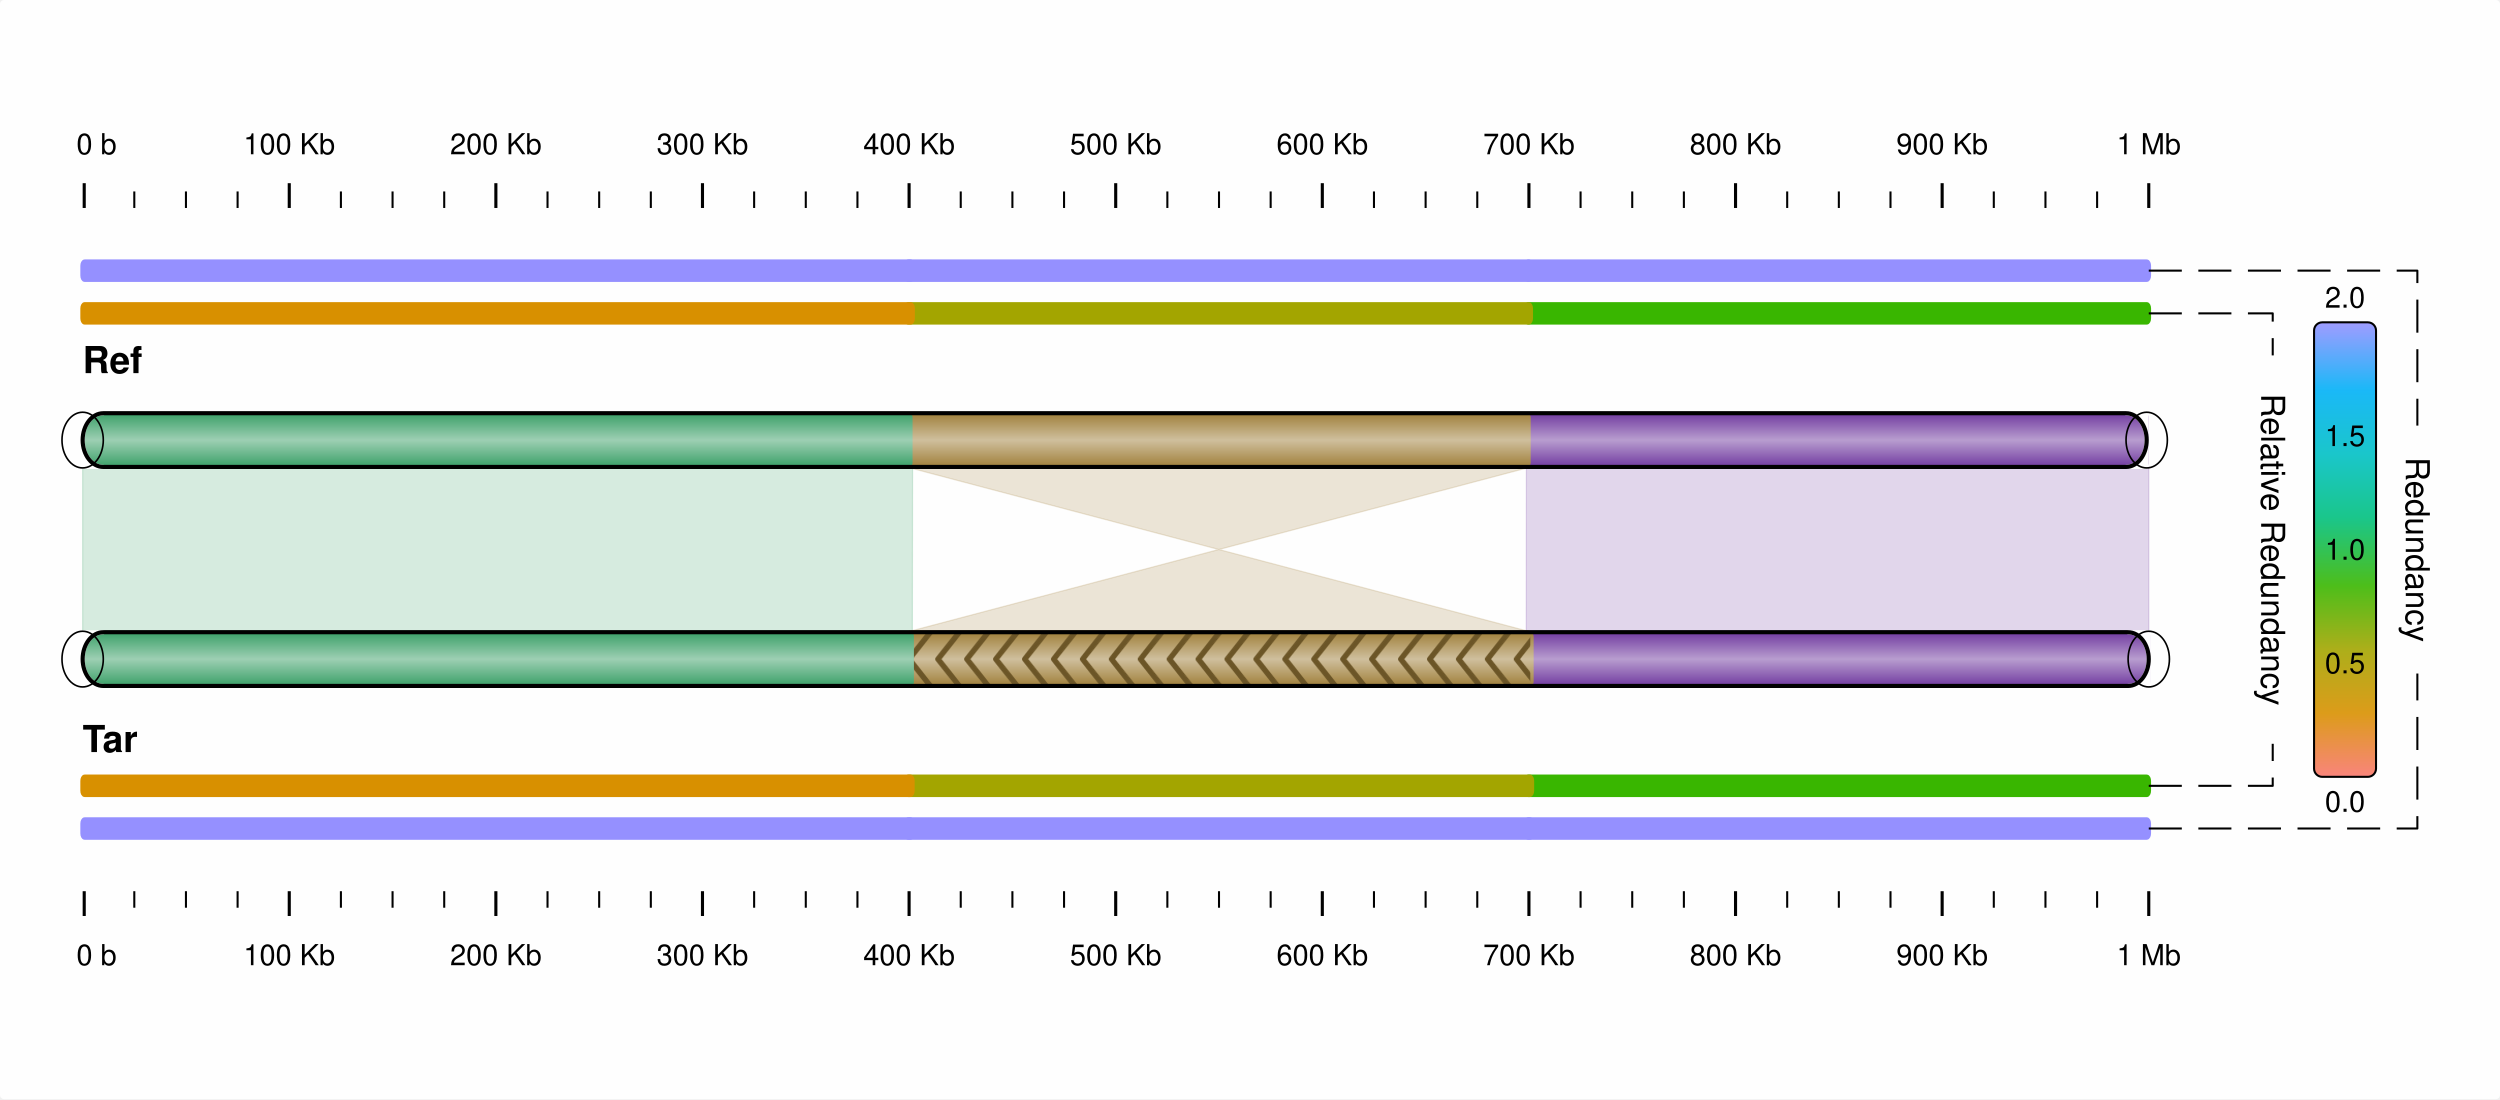
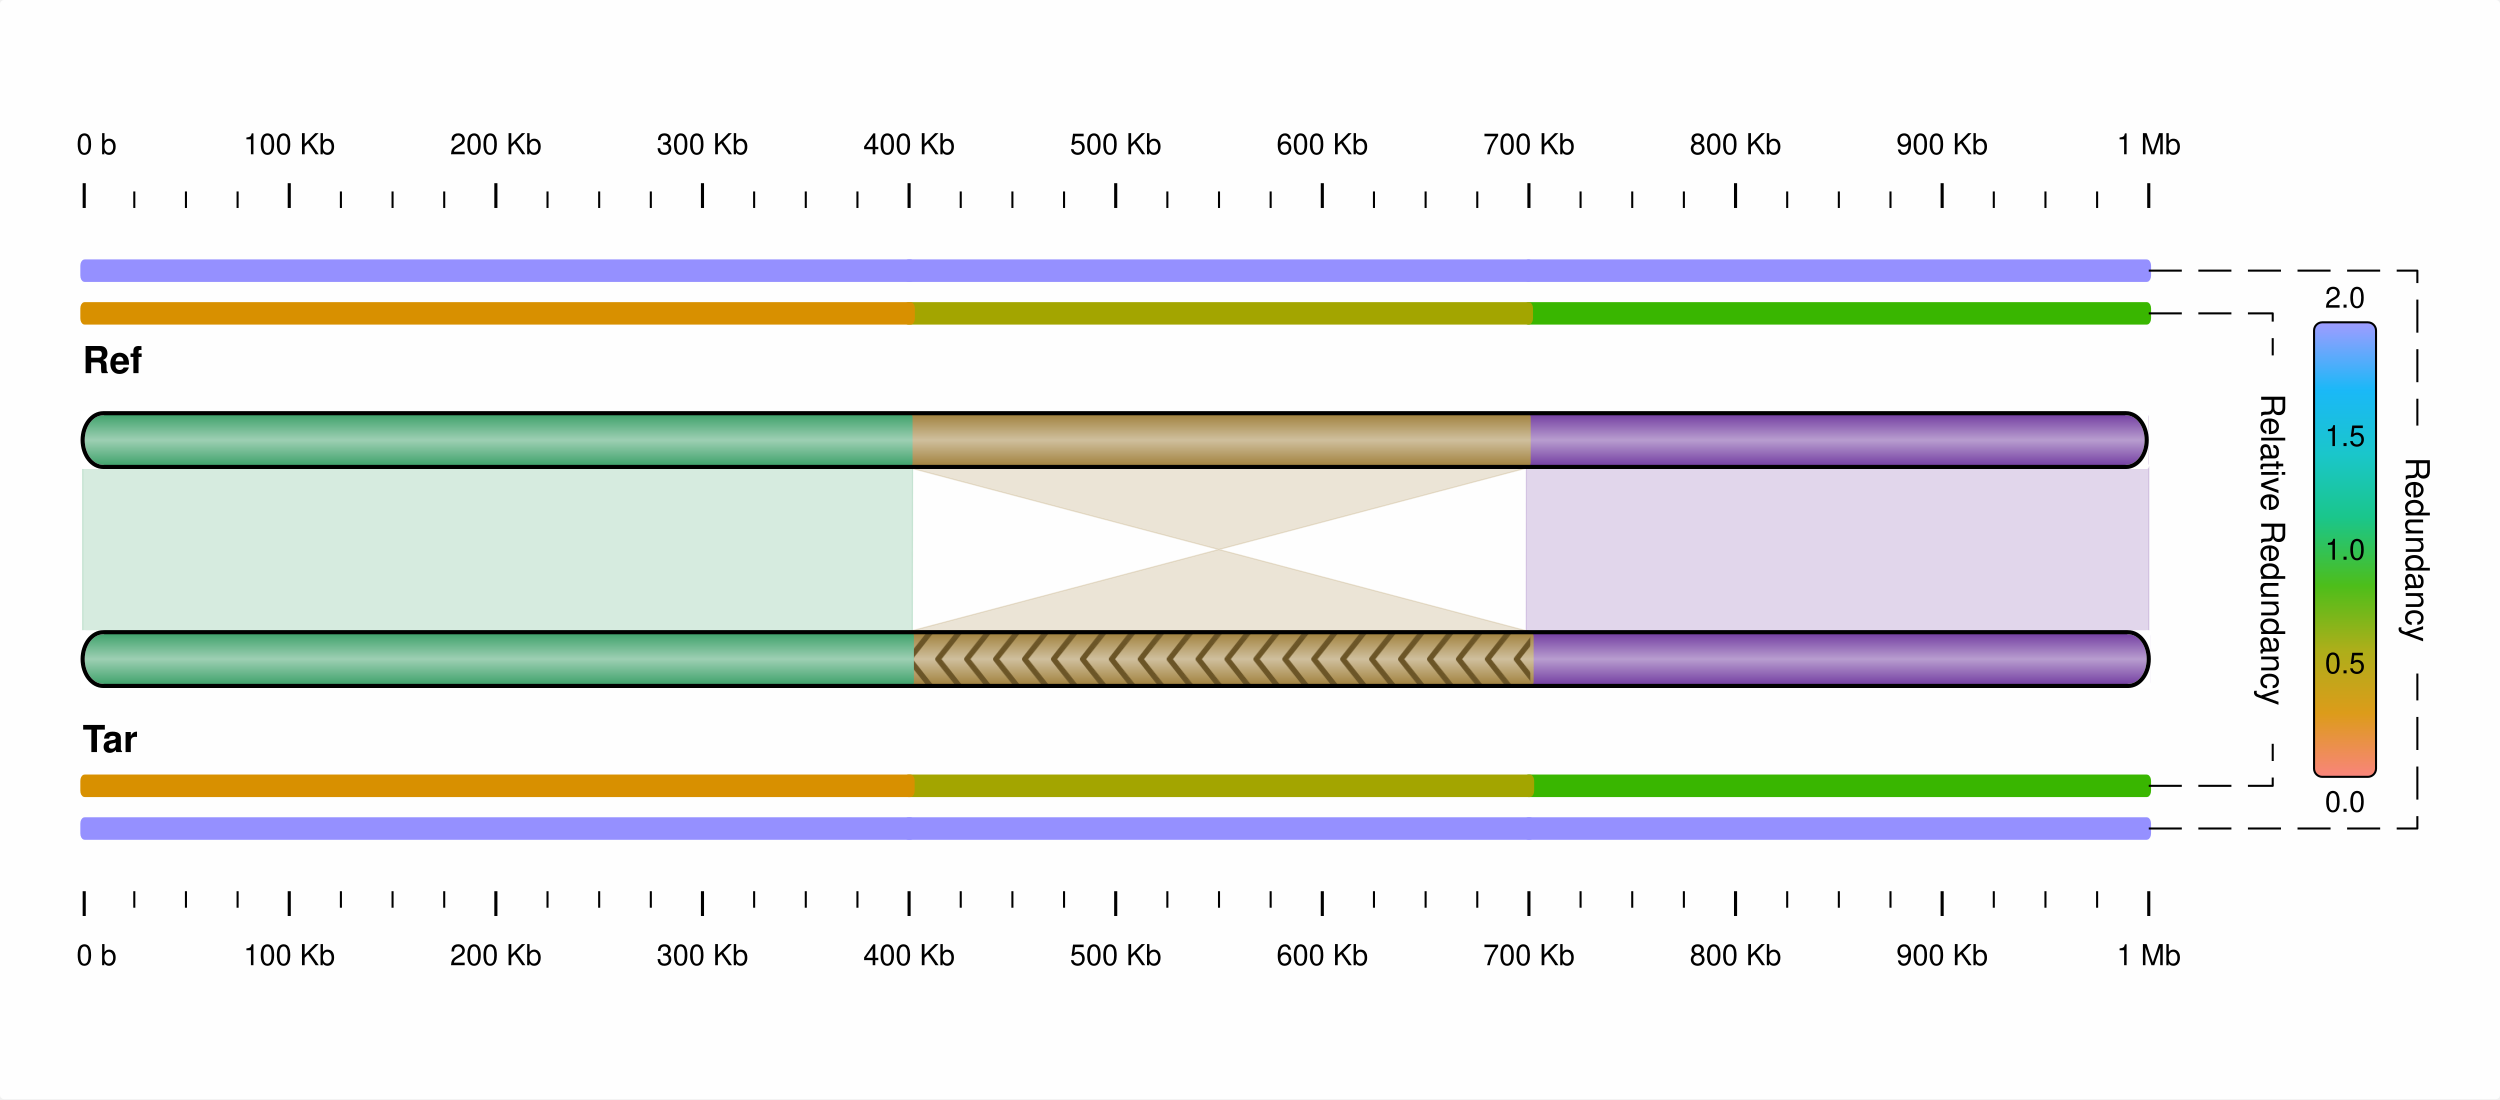
<svg xmlns="http://www.w3.org/2000/svg" viewBox="0 0 605 266">
  <rect x="0.00" y="0.00" width="605.00" height="266.00" rx="1.00" ry="1.00" fill="white" fill-opacity="0.90" stroke="white" stroke-width="0.00" stroke-opacity="1.00" />
-   <text id="18.50000037.333328" x="18.50" y="37.33" dominant-baseline="" baseline-shift="" alignment-baseline="" font-size="7px" font-family="Helvetica,Arial" font-variant="normal" text-anchor="start" text-align="start" line-height="125%%">
+   <text id="18.50000037.333332" x="18.50" y="37.33" dominant-baseline="" baseline-shift="" alignment-baseline="" font-size="7px" font-family="Helvetica,Arial" font-variant="normal" text-anchor="start" text-align="start" line-height="125%%">
0 b</text>
-   <line id="20.37500044.33332820.37500050.333328" x1="20.38" y1="44.33" x2="20.38" y2="50.33" stroke-width="0.75" stroke="black" />
-   <line id="32.50000046.33332832.50000050.333328" x1="32.50" y1="46.33" x2="32.50" y2="50.33" stroke-width="0.50" stroke="black" />
-   <line id="45.00000046.33332845.00000050.333328" x1="45.00" y1="46.33" x2="45.00" y2="50.33" stroke-width="0.50" stroke="black" />
-   <line id="57.50000046.33332857.50000050.333328" x1="57.50" y1="46.33" x2="57.50" y2="50.33" stroke-width="0.50" stroke="black" />
-   <line id="70.00000044.33332870.00000050.333328" x1="70.00" y1="44.33" x2="70.00" y2="50.33" stroke-width="0.75" stroke="black" />
-   <text id="70.00000037.333328" x="70.00" y="37.33" dominant-baseline="" baseline-shift="" alignment-baseline="" font-size="7px" font-weight="normal" font-family="Helvetica,Arial" font-variant="normal" text-anchor="middle" text-align="start" line-height="125%%">
+   <line id="20.37500044.33333220.37500050.333332" x1="20.38" y1="44.33" x2="20.38" y2="50.33" stroke-width="0.75" stroke="black" />
+   <line id="32.50000046.33333232.50000050.333332" x1="32.50" y1="46.33" x2="32.50" y2="50.33" stroke-width="0.50" stroke="black" />
+   <line id="45.00000046.33333245.00000050.333332" x1="45.00" y1="46.33" x2="45.00" y2="50.33" stroke-width="0.50" stroke="black" />
+   <line id="57.50000046.33333257.50000050.333332" x1="57.50" y1="46.33" x2="57.50" y2="50.33" stroke-width="0.50" stroke="black" />
+   <line id="70.00000044.33333270.00000050.333332" x1="70.00" y1="44.33" x2="70.00" y2="50.33" stroke-width="0.75" stroke="black" />
+   <text id="70.00000037.333332" x="70.00" y="37.33" dominant-baseline="" baseline-shift="" alignment-baseline="" font-size="7px" font-weight="normal" font-family="Helvetica,Arial" font-variant="normal" text-anchor="middle" text-align="start" line-height="125%%">
100 Kb</text>
-   <line id="82.50000046.33332882.50000050.333328" x1="82.50" y1="46.33" x2="82.50" y2="50.33" stroke-width="0.50" stroke="black" />
-   <line id="95.00000046.33332895.00000050.333328" x1="95.00" y1="46.33" x2="95.00" y2="50.33" stroke-width="0.50" stroke="black" />
-   <line id="107.50000046.333328107.50000050.333328" x1="107.50" y1="46.33" x2="107.50" y2="50.33" stroke-width="0.50" stroke="black" />
-   <line id="120.00000044.333328120.00000050.333328" x1="120.00" y1="44.33" x2="120.00" y2="50.33" stroke-width="0.75" stroke="black" />
-   <text id="120.00000037.333328" x="120.00" y="37.33" dominant-baseline="" baseline-shift="" alignment-baseline="" font-size="7px" font-weight="normal" font-family="Helvetica,Arial" font-variant="normal" text-anchor="middle" text-align="start" line-height="125%%">
+   <line id="82.50000046.33333282.50000050.333332" x1="82.50" y1="46.33" x2="82.50" y2="50.33" stroke-width="0.50" stroke="black" />
+   <line id="95.00000046.33333295.00000050.333332" x1="95.00" y1="46.33" x2="95.00" y2="50.33" stroke-width="0.50" stroke="black" />
+   <line id="107.50000046.333332107.50000050.333332" x1="107.50" y1="46.33" x2="107.50" y2="50.33" stroke-width="0.50" stroke="black" />
+   <line id="120.00000044.333332120.00000050.333332" x1="120.00" y1="44.33" x2="120.00" y2="50.33" stroke-width="0.75" stroke="black" />
+   <text id="120.00000037.333332" x="120.00" y="37.33" dominant-baseline="" baseline-shift="" alignment-baseline="" font-size="7px" font-weight="normal" font-family="Helvetica,Arial" font-variant="normal" text-anchor="middle" text-align="start" line-height="125%%">
200 Kb</text>
-   <line id="132.50000046.333328132.50000050.333328" x1="132.50" y1="46.33" x2="132.50" y2="50.33" stroke-width="0.50" stroke="black" />
-   <line id="145.00000046.333328145.00000050.333328" x1="145.00" y1="46.33" x2="145.00" y2="50.33" stroke-width="0.50" stroke="black" />
-   <line id="157.50000046.333328157.50000050.333328" x1="157.50" y1="46.33" x2="157.50" y2="50.33" stroke-width="0.50" stroke="black" />
-   <line id="170.00000044.333328170.00000050.333328" x1="170.00" y1="44.33" x2="170.00" y2="50.33" stroke-width="0.75" stroke="black" />
-   <text id="170.00000037.333328" x="170.00" y="37.33" dominant-baseline="" baseline-shift="" alignment-baseline="" font-size="7px" font-weight="normal" font-family="Helvetica,Arial" font-variant="normal" text-anchor="middle" text-align="start" line-height="125%%">
+   <line id="132.50000046.333332132.50000050.333332" x1="132.50" y1="46.33" x2="132.50" y2="50.33" stroke-width="0.50" stroke="black" />
+   <line id="145.00000046.333332145.00000050.333332" x1="145.00" y1="46.33" x2="145.00" y2="50.33" stroke-width="0.50" stroke="black" />
+   <line id="157.50000046.333332157.50000050.333332" x1="157.50" y1="46.33" x2="157.50" y2="50.33" stroke-width="0.50" stroke="black" />
+   <line id="170.00000044.333332170.00000050.333332" x1="170.00" y1="44.33" x2="170.00" y2="50.33" stroke-width="0.75" stroke="black" />
+   <text id="170.00000037.333332" x="170.00" y="37.33" dominant-baseline="" baseline-shift="" alignment-baseline="" font-size="7px" font-weight="normal" font-family="Helvetica,Arial" font-variant="normal" text-anchor="middle" text-align="start" line-height="125%%">
300 Kb</text>
-   <line id="182.50000046.333328182.50000050.333328" x1="182.50" y1="46.33" x2="182.50" y2="50.33" stroke-width="0.50" stroke="black" />
-   <line id="195.00000046.333328195.00000050.333328" x1="195.00" y1="46.33" x2="195.00" y2="50.33" stroke-width="0.50" stroke="black" />
-   <line id="207.50000046.333328207.50000050.333328" x1="207.50" y1="46.33" x2="207.50" y2="50.33" stroke-width="0.50" stroke="black" />
-   <line id="220.00000044.333328220.00000050.333328" x1="220.00" y1="44.33" x2="220.00" y2="50.33" stroke-width="0.75" stroke="black" />
-   <text id="220.00000037.333328" x="220.00" y="37.33" dominant-baseline="" baseline-shift="" alignment-baseline="" font-size="7px" font-weight="normal" font-family="Helvetica,Arial" font-variant="normal" text-anchor="middle" text-align="start" line-height="125%%">
+   <line id="182.50000046.333332182.50000050.333332" x1="182.50" y1="46.33" x2="182.50" y2="50.33" stroke-width="0.50" stroke="black" />
+   <line id="195.00000046.333332195.00000050.333332" x1="195.00" y1="46.33" x2="195.00" y2="50.33" stroke-width="0.50" stroke="black" />
+   <line id="207.50000046.333332207.50000050.333332" x1="207.50" y1="46.33" x2="207.50" y2="50.33" stroke-width="0.50" stroke="black" />
+   <line id="220.00000044.333332220.00000050.333332" x1="220.00" y1="44.33" x2="220.00" y2="50.33" stroke-width="0.75" stroke="black" />
+   <text id="220.00000037.333332" x="220.00" y="37.33" dominant-baseline="" baseline-shift="" alignment-baseline="" font-size="7px" font-weight="normal" font-family="Helvetica,Arial" font-variant="normal" text-anchor="middle" text-align="start" line-height="125%%">
400 Kb</text>
-   <line id="232.50000046.333328232.50000050.333328" x1="232.50" y1="46.33" x2="232.50" y2="50.33" stroke-width="0.50" stroke="black" />
-   <line id="245.00000046.333328245.00000050.333328" x1="245.00" y1="46.33" x2="245.00" y2="50.33" stroke-width="0.50" stroke="black" />
-   <line id="257.50000046.333328257.50000050.333328" x1="257.50" y1="46.33" x2="257.50" y2="50.33" stroke-width="0.50" stroke="black" />
-   <line id="270.00000044.333328270.00000050.333328" x1="270.00" y1="44.33" x2="270.00" y2="50.33" stroke-width="0.75" stroke="black" />
-   <text id="270.00000037.333328" x="270.00" y="37.33" dominant-baseline="" baseline-shift="" alignment-baseline="" font-size="7px" font-weight="normal" font-family="Helvetica,Arial" font-variant="normal" text-anchor="middle" text-align="start" line-height="125%%">
+   <line id="232.50000046.333332232.50000050.333332" x1="232.50" y1="46.33" x2="232.50" y2="50.33" stroke-width="0.50" stroke="black" />
+   <line id="245.00000046.333332245.00000050.333332" x1="245.00" y1="46.33" x2="245.00" y2="50.33" stroke-width="0.50" stroke="black" />
+   <line id="257.50000046.333332257.50000050.333332" x1="257.50" y1="46.33" x2="257.50" y2="50.33" stroke-width="0.50" stroke="black" />
+   <line id="270.00000044.333332270.00000050.333332" x1="270.00" y1="44.33" x2="270.00" y2="50.33" stroke-width="0.75" stroke="black" />
+   <text id="270.00000037.333332" x="270.00" y="37.33" dominant-baseline="" baseline-shift="" alignment-baseline="" font-size="7px" font-weight="normal" font-family="Helvetica,Arial" font-variant="normal" text-anchor="middle" text-align="start" line-height="125%%">
500 Kb</text>
-   <line id="282.50000046.333328282.50000050.333328" x1="282.50" y1="46.33" x2="282.50" y2="50.33" stroke-width="0.50" stroke="black" />
-   <line id="295.00000046.333328295.00000050.333328" x1="295.00" y1="46.33" x2="295.00" y2="50.33" stroke-width="0.50" stroke="black" />
-   <line id="307.50000046.333328307.50000050.333328" x1="307.50" y1="46.33" x2="307.50" y2="50.33" stroke-width="0.50" stroke="black" />
-   <line id="320.00000044.333328320.00000050.333328" x1="320.00" y1="44.33" x2="320.00" y2="50.33" stroke-width="0.75" stroke="black" />
-   <text id="320.00000037.333328" x="320.00" y="37.33" dominant-baseline="" baseline-shift="" alignment-baseline="" font-size="7px" font-weight="normal" font-family="Helvetica,Arial" font-variant="normal" text-anchor="middle" text-align="start" line-height="125%%">
+   <line id="282.50000046.333332282.50000050.333332" x1="282.50" y1="46.33" x2="282.50" y2="50.33" stroke-width="0.50" stroke="black" />
+   <line id="295.00000046.333332295.00000050.333332" x1="295.00" y1="46.33" x2="295.00" y2="50.33" stroke-width="0.50" stroke="black" />
+   <line id="307.50000046.333332307.50000050.333332" x1="307.50" y1="46.33" x2="307.50" y2="50.33" stroke-width="0.50" stroke="black" />
+   <line id="320.00000044.333332320.00000050.333332" x1="320.00" y1="44.33" x2="320.00" y2="50.33" stroke-width="0.75" stroke="black" />
+   <text id="320.00000037.333332" x="320.00" y="37.33" dominant-baseline="" baseline-shift="" alignment-baseline="" font-size="7px" font-weight="normal" font-family="Helvetica,Arial" font-variant="normal" text-anchor="middle" text-align="start" line-height="125%%">
600 Kb</text>
-   <line id="332.50000046.333328332.50000050.333328" x1="332.50" y1="46.33" x2="332.50" y2="50.33" stroke-width="0.50" stroke="black" />
-   <line id="345.00000046.333328345.00000050.333328" x1="345.00" y1="46.33" x2="345.00" y2="50.33" stroke-width="0.50" stroke="black" />
-   <line id="357.50000046.333328357.50000050.333328" x1="357.50" y1="46.33" x2="357.50" y2="50.33" stroke-width="0.50" stroke="black" />
-   <line id="370.00000044.333328370.00000050.333328" x1="370.00" y1="44.33" x2="370.00" y2="50.33" stroke-width="0.75" stroke="black" />
-   <text id="370.00000037.333328" x="370.00" y="37.33" dominant-baseline="" baseline-shift="" alignment-baseline="" font-size="7px" font-weight="normal" font-family="Helvetica,Arial" font-variant="normal" text-anchor="middle" text-align="start" line-height="125%%">
+   <line id="332.50000046.333332332.50000050.333332" x1="332.50" y1="46.33" x2="332.50" y2="50.33" stroke-width="0.50" stroke="black" />
+   <line id="345.00000046.333332345.00000050.333332" x1="345.00" y1="46.33" x2="345.00" y2="50.33" stroke-width="0.50" stroke="black" />
+   <line id="357.50000046.333332357.50000050.333332" x1="357.50" y1="46.33" x2="357.50" y2="50.33" stroke-width="0.50" stroke="black" />
+   <line id="370.00000044.333332370.00000050.333332" x1="370.00" y1="44.33" x2="370.00" y2="50.33" stroke-width="0.75" stroke="black" />
+   <text id="370.00000037.333332" x="370.00" y="37.33" dominant-baseline="" baseline-shift="" alignment-baseline="" font-size="7px" font-weight="normal" font-family="Helvetica,Arial" font-variant="normal" text-anchor="middle" text-align="start" line-height="125%%">
700 Kb</text>
-   <line id="382.50000046.333328382.50000050.333328" x1="382.50" y1="46.33" x2="382.50" y2="50.33" stroke-width="0.50" stroke="black" />
-   <line id="395.00000046.333328395.00000050.333328" x1="395.00" y1="46.33" x2="395.00" y2="50.33" stroke-width="0.50" stroke="black" />
-   <line id="407.50000046.333328407.50000050.333328" x1="407.50" y1="46.33" x2="407.50" y2="50.33" stroke-width="0.50" stroke="black" />
-   <line id="420.00000044.333328420.00000050.333328" x1="420.00" y1="44.33" x2="420.00" y2="50.33" stroke-width="0.75" stroke="black" />
-   <text id="420.00000037.333328" x="420.00" y="37.33" dominant-baseline="" baseline-shift="" alignment-baseline="" font-size="7px" font-weight="normal" font-family="Helvetica,Arial" font-variant="normal" text-anchor="middle" text-align="start" line-height="125%%">
+   <line id="382.50000046.333332382.50000050.333332" x1="382.50" y1="46.33" x2="382.50" y2="50.33" stroke-width="0.50" stroke="black" />
+   <line id="395.00000046.333332395.00000050.333332" x1="395.00" y1="46.33" x2="395.00" y2="50.33" stroke-width="0.50" stroke="black" />
+   <line id="407.50000046.333332407.50000050.333332" x1="407.50" y1="46.33" x2="407.50" y2="50.33" stroke-width="0.50" stroke="black" />
+   <line id="420.00000044.333332420.00000050.333332" x1="420.00" y1="44.33" x2="420.00" y2="50.33" stroke-width="0.75" stroke="black" />
+   <text id="420.00000037.333332" x="420.00" y="37.33" dominant-baseline="" baseline-shift="" alignment-baseline="" font-size="7px" font-weight="normal" font-family="Helvetica,Arial" font-variant="normal" text-anchor="middle" text-align="start" line-height="125%%">
800 Kb</text>
-   <line id="432.50000046.333328432.50000050.333328" x1="432.50" y1="46.33" x2="432.50" y2="50.33" stroke-width="0.50" stroke="black" />
-   <line id="445.00000046.333328445.00000050.333328" x1="445.00" y1="46.33" x2="445.00" y2="50.33" stroke-width="0.50" stroke="black" />
-   <line id="457.50000046.333328457.50000050.333328" x1="457.50" y1="46.33" x2="457.50" y2="50.33" stroke-width="0.50" stroke="black" />
-   <line id="470.00000044.333328470.00000050.333328" x1="470.00" y1="44.33" x2="470.00" y2="50.33" stroke-width="0.75" stroke="black" />
-   <text id="470.00000037.333328" x="470.00" y="37.33" dominant-baseline="" baseline-shift="" alignment-baseline="" font-size="7px" font-weight="normal" font-family="Helvetica,Arial" font-variant="normal" text-anchor="middle" text-align="start" line-height="125%%">
+   <line id="432.50000046.333332432.50000050.333332" x1="432.50" y1="46.33" x2="432.50" y2="50.33" stroke-width="0.50" stroke="black" />
+   <line id="445.00000046.333332445.00000050.333332" x1="445.00" y1="46.33" x2="445.00" y2="50.33" stroke-width="0.50" stroke="black" />
+   <line id="457.50000046.333332457.50000050.333332" x1="457.50" y1="46.33" x2="457.50" y2="50.33" stroke-width="0.50" stroke="black" />
+   <line id="470.00000044.333332470.00000050.333332" x1="470.00" y1="44.33" x2="470.00" y2="50.33" stroke-width="0.75" stroke="black" />
+   <text id="470.00000037.333332" x="470.00" y="37.33" dominant-baseline="" baseline-shift="" alignment-baseline="" font-size="7px" font-weight="normal" font-family="Helvetica,Arial" font-variant="normal" text-anchor="middle" text-align="start" line-height="125%%">
900 Kb</text>
-   <line id="482.50000046.333328482.50000050.333328" x1="482.50" y1="46.33" x2="482.50" y2="50.33" stroke-width="0.50" stroke="black" />
-   <line id="495.00000046.333328495.00000050.333328" x1="495.00" y1="46.33" x2="495.00" y2="50.33" stroke-width="0.50" stroke="black" />
-   <line id="507.50000046.333328507.50000050.333328" x1="507.50" y1="46.33" x2="507.50" y2="50.33" stroke-width="0.50" stroke="black" />
-   <line id="520.00000044.333328520.00000050.333328" x1="520.00" y1="44.33" x2="520.00" y2="50.33" stroke-width="0.75" stroke="black" />
-   <text id="520.00000037.333328" x="520.00" y="37.33" dominant-baseline="" baseline-shift="" alignment-baseline="" font-size="7px" font-weight="normal" font-family="Helvetica,Arial" font-variant="normal" text-anchor="middle" text-align="start" line-height="125%%">
+   <line id="482.50000046.333332482.50000050.333332" x1="482.50" y1="46.33" x2="482.50" y2="50.33" stroke-width="0.50" stroke="black" />
+   <line id="495.00000046.333332495.00000050.333332" x1="495.00" y1="46.33" x2="495.00" y2="50.33" stroke-width="0.50" stroke="black" />
+   <line id="507.50000046.333332507.50000050.333332" x1="507.50" y1="46.33" x2="507.50" y2="50.33" stroke-width="0.50" stroke="black" />
+   <line id="520.00000044.333332520.00000050.333332" x1="520.00" y1="44.33" x2="520.00" y2="50.33" stroke-width="0.75" stroke="black" />
+   <text id="520.00000037.333332" x="520.00" y="37.33" dominant-baseline="" baseline-shift="" alignment-baseline="" font-size="7px" font-weight="normal" font-family="Helvetica,Arial" font-variant="normal" text-anchor="middle" text-align="start" line-height="125%%">
1 Mb</text>
  <text id="18.500000233.566666" x="18.50" y="233.57" dominant-baseline="" baseline-shift="" alignment-baseline="" font-size="7px" font-family="Helvetica,Arial" font-variant="normal" text-anchor="start" text-align="start" line-height="125%%">
0 b</text>
  <line id="20.375000221.66667220.375000215.666672" x1="20.38" y1="221.67" x2="20.38" y2="215.67" stroke-width="0.75" stroke="black" />
  <line id="32.500000219.66667232.500000215.666672" x1="32.50" y1="219.67" x2="32.50" y2="215.67" stroke-width="0.50" stroke="black" />
  <line id="45.000000219.66667245.000000215.666672" x1="45.00" y1="219.67" x2="45.00" y2="215.67" stroke-width="0.50" stroke="black" />
  <line id="57.500000219.66667257.500000215.666672" x1="57.50" y1="219.67" x2="57.50" y2="215.67" stroke-width="0.50" stroke="black" />
  <line id="70.000000221.66667270.000000215.666672" x1="70.00" y1="221.67" x2="70.00" y2="215.67" stroke-width="0.75" stroke="black" />
  <text id="70.000000233.566666" x="70.00" y="233.57" dominant-baseline="" baseline-shift="" alignment-baseline="" font-size="7px" font-weight="normal" font-family="Helvetica,Arial" font-variant="normal" text-anchor="middle" text-align="start" line-height="125%%">
100 Kb</text>
  <line id="82.500000219.66667282.500000215.666672" x1="82.50" y1="219.67" x2="82.50" y2="215.67" stroke-width="0.50" stroke="black" />
  <line id="95.000000219.66667295.000000215.666672" x1="95.00" y1="219.67" x2="95.00" y2="215.67" stroke-width="0.50" stroke="black" />
  <line id="107.500000219.666672107.500000215.666672" x1="107.50" y1="219.67" x2="107.50" y2="215.67" stroke-width="0.50" stroke="black" />
  <line id="120.000000221.666672120.000000215.666672" x1="120.00" y1="221.67" x2="120.00" y2="215.67" stroke-width="0.75" stroke="black" />
  <text id="120.000000233.566666" x="120.00" y="233.57" dominant-baseline="" baseline-shift="" alignment-baseline="" font-size="7px" font-weight="normal" font-family="Helvetica,Arial" font-variant="normal" text-anchor="middle" text-align="start" line-height="125%%">
200 Kb</text>
  <line id="132.500000219.666672132.500000215.666672" x1="132.50" y1="219.67" x2="132.50" y2="215.67" stroke-width="0.50" stroke="black" />
  <line id="145.000000219.666672145.000000215.666672" x1="145.00" y1="219.67" x2="145.00" y2="215.67" stroke-width="0.50" stroke="black" />
  <line id="157.500000219.666672157.500000215.666672" x1="157.50" y1="219.67" x2="157.50" y2="215.67" stroke-width="0.50" stroke="black" />
  <line id="170.000000221.666672170.000000215.666672" x1="170.00" y1="221.67" x2="170.00" y2="215.67" stroke-width="0.75" stroke="black" />
  <text id="170.000000233.566666" x="170.00" y="233.57" dominant-baseline="" baseline-shift="" alignment-baseline="" font-size="7px" font-weight="normal" font-family="Helvetica,Arial" font-variant="normal" text-anchor="middle" text-align="start" line-height="125%%">
300 Kb</text>
  <line id="182.500000219.666672182.500000215.666672" x1="182.50" y1="219.67" x2="182.50" y2="215.67" stroke-width="0.50" stroke="black" />
  <line id="195.000000219.666672195.000000215.666672" x1="195.00" y1="219.67" x2="195.00" y2="215.67" stroke-width="0.50" stroke="black" />
  <line id="207.500000219.666672207.500000215.666672" x1="207.50" y1="219.67" x2="207.50" y2="215.67" stroke-width="0.50" stroke="black" />
  <line id="220.000000221.666672220.000000215.666672" x1="220.00" y1="221.67" x2="220.00" y2="215.67" stroke-width="0.75" stroke="black" />
  <text id="220.000000233.566666" x="220.00" y="233.57" dominant-baseline="" baseline-shift="" alignment-baseline="" font-size="7px" font-weight="normal" font-family="Helvetica,Arial" font-variant="normal" text-anchor="middle" text-align="start" line-height="125%%">
400 Kb</text>
  <line id="232.500000219.666672232.500000215.666672" x1="232.50" y1="219.67" x2="232.50" y2="215.67" stroke-width="0.50" stroke="black" />
  <line id="245.000000219.666672245.000000215.666672" x1="245.00" y1="219.67" x2="245.00" y2="215.67" stroke-width="0.50" stroke="black" />
  <line id="257.500000219.666672257.500000215.666672" x1="257.50" y1="219.67" x2="257.50" y2="215.67" stroke-width="0.50" stroke="black" />
  <line id="270.000000221.666672270.000000215.666672" x1="270.00" y1="221.67" x2="270.00" y2="215.67" stroke-width="0.75" stroke="black" />
  <text id="270.000000233.566666" x="270.00" y="233.57" dominant-baseline="" baseline-shift="" alignment-baseline="" font-size="7px" font-weight="normal" font-family="Helvetica,Arial" font-variant="normal" text-anchor="middle" text-align="start" line-height="125%%">
500 Kb</text>
  <line id="282.500000219.666672282.500000215.666672" x1="282.50" y1="219.67" x2="282.50" y2="215.67" stroke-width="0.50" stroke="black" />
  <line id="295.000000219.666672295.000000215.666672" x1="295.00" y1="219.67" x2="295.00" y2="215.67" stroke-width="0.50" stroke="black" />
  <line id="307.500000219.666672307.500000215.666672" x1="307.50" y1="219.67" x2="307.50" y2="215.67" stroke-width="0.50" stroke="black" />
  <line id="320.000000221.666672320.000000215.666672" x1="320.00" y1="221.67" x2="320.00" y2="215.67" stroke-width="0.75" stroke="black" />
  <text id="320.000000233.566666" x="320.00" y="233.57" dominant-baseline="" baseline-shift="" alignment-baseline="" font-size="7px" font-weight="normal" font-family="Helvetica,Arial" font-variant="normal" text-anchor="middle" text-align="start" line-height="125%%">
600 Kb</text>
  <line id="332.500000219.666672332.500000215.666672" x1="332.50" y1="219.67" x2="332.50" y2="215.67" stroke-width="0.50" stroke="black" />
  <line id="345.000000219.666672345.000000215.666672" x1="345.00" y1="219.67" x2="345.00" y2="215.67" stroke-width="0.50" stroke="black" />
  <line id="357.500000219.666672357.500000215.666672" x1="357.50" y1="219.67" x2="357.50" y2="215.67" stroke-width="0.50" stroke="black" />
  <line id="370.000000221.666672370.000000215.666672" x1="370.00" y1="221.67" x2="370.00" y2="215.67" stroke-width="0.75" stroke="black" />
  <text id="370.000000233.566666" x="370.00" y="233.57" dominant-baseline="" baseline-shift="" alignment-baseline="" font-size="7px" font-weight="normal" font-family="Helvetica,Arial" font-variant="normal" text-anchor="middle" text-align="start" line-height="125%%">
700 Kb</text>
  <line id="382.500000219.666672382.500000215.666672" x1="382.50" y1="219.67" x2="382.50" y2="215.67" stroke-width="0.50" stroke="black" />
  <line id="395.000000219.666672395.000000215.666672" x1="395.00" y1="219.67" x2="395.00" y2="215.67" stroke-width="0.50" stroke="black" />
  <line id="407.500000219.666672407.500000215.666672" x1="407.50" y1="219.67" x2="407.50" y2="215.67" stroke-width="0.50" stroke="black" />
  <line id="420.000000221.666672420.000000215.666672" x1="420.00" y1="221.67" x2="420.00" y2="215.67" stroke-width="0.75" stroke="black" />
  <text id="420.000000233.566666" x="420.00" y="233.57" dominant-baseline="" baseline-shift="" alignment-baseline="" font-size="7px" font-weight="normal" font-family="Helvetica,Arial" font-variant="normal" text-anchor="middle" text-align="start" line-height="125%%">
800 Kb</text>
  <line id="432.500000219.666672432.500000215.666672" x1="432.50" y1="219.67" x2="432.50" y2="215.67" stroke-width="0.50" stroke="black" />
  <line id="445.000000219.666672445.000000215.666672" x1="445.00" y1="219.67" x2="445.00" y2="215.67" stroke-width="0.50" stroke="black" />
  <line id="457.500000219.666672457.500000215.666672" x1="457.50" y1="219.67" x2="457.50" y2="215.67" stroke-width="0.50" stroke="black" />
  <line id="470.000000221.666672470.000000215.666672" x1="470.00" y1="221.67" x2="470.00" y2="215.67" stroke-width="0.75" stroke="black" />
  <text id="470.000000233.566666" x="470.00" y="233.57" dominant-baseline="" baseline-shift="" alignment-baseline="" font-size="7px" font-weight="normal" font-family="Helvetica,Arial" font-variant="normal" text-anchor="middle" text-align="start" line-height="125%%">
900 Kb</text>
  <line id="482.500000219.666672482.500000215.666672" x1="482.50" y1="219.67" x2="482.50" y2="215.67" stroke-width="0.50" stroke="black" />
  <line id="495.000000219.666672495.000000215.666672" x1="495.00" y1="219.67" x2="495.00" y2="215.67" stroke-width="0.50" stroke="black" />
  <line id="507.500000219.666672507.500000215.666672" x1="507.50" y1="219.67" x2="507.50" y2="215.67" stroke-width="0.50" stroke="black" />
  <line id="520.000000221.666672520.000000215.666672" x1="520.00" y1="221.67" x2="520.00" y2="215.67" stroke-width="0.75" stroke="black" />
  <text id="520.000000233.566666" x="520.00" y="233.57" dominant-baseline="" baseline-shift="" alignment-baseline="" font-size="7px" font-weight="normal" font-family="Helvetica,Arial" font-variant="normal" text-anchor="middle" text-align="start" line-height="125%%">
1 Mb</text>
  <defs id="">
    <linearGradient id="grad369.390015113.000000" x1="0%" y1="0%" x2="100%" y2="0%">
      <stop offset="0%" stop-color="#713BA0" stop-opacity="1.00" />
      <stop offset="50%" stop-color="#B89DCF" stop-opacity="1.00" />
      <stop offset="100%" stop-color="#713BA0" stop-opacity="1.00" />
    </linearGradient>
  </defs>
  <rect x="369.39" y="113.00" width="13.00" height="150.61" rx="1.00" ry="1.00" fill="url(#grad369.390015113.000000)" fill-opacity="1.00" stroke-width="0.75" stroke-opacity="1.00" transform="rotate(-90 369.39 113)" />
  <defs id="">
    <linearGradient id="grad369.390015113.000000NRC" x1="0%" y1="0%" x2="100%" y2="0%">
      <stop offset="100%" stop-color="#39B600" stop-opacity="1.00" />
    </linearGradient>
  </defs>
  <rect x="404.39" y="113.00" width="4.33" height="150.61" rx="1.00" ry="0.50" fill="url(#grad369.390015113.000000NRC)" fill-opacity="1.00" stroke="url(#grad369.390015113.000000NRC)" stroke-width="1.12" stroke-opacity="1.00" transform="rotate(-90 369.39 113)" />
  <defs id="">
    <linearGradient id="grad369.390015113.000000NRCRedun" x1="0%" y1="0%" x2="100%" y2="0%">
      <stop offset="100%" stop-color="#9590FF" stop-opacity="1.00" />
    </linearGradient>
  </defs>
  <rect x="414.72" y="113.00" width="4.33" height="150.61" rx="1.00" ry="0.50" fill="url(#grad369.390015113.000000NRCRedun)" fill-opacity="1.00" stroke="url(#grad369.390015113.000000NRCRedun)" stroke-width="1.12" stroke-opacity="1.00" transform="rotate(-90 369.39 113)" />
  <defs id="">
    <linearGradient id="grad369.364990166.000000" x1="0%" y1="0%" x2="100%" y2="0%">
      <stop offset="0%" stop-color="#713BA0" stop-opacity="1.00" />
      <stop offset="50%" stop-color="#B89DCF" stop-opacity="1.00" />
      <stop offset="100%" stop-color="#713BA0" stop-opacity="1.00" />
    </linearGradient>
  </defs>
  <rect x="369.36" y="166.00" width="13.00" height="150.63" rx="1.00" ry="1.00" fill="url(#grad369.364990166.000000)" fill-opacity="1.00" stroke="url(#grad369.364990166.000000)" stroke-width="0.75" stroke-opacity="1.00" transform="rotate(-90 369.365 166)" />
  <defs id="">
    <linearGradient id="grad369.364990166.000000NRC" x1="0%" y1="0%" x2="100%" y2="0%">
      <stop offset="100%" stop-color="#39B600" stop-opacity="1.00" />
    </linearGradient>
  </defs>
  <rect x="343.03" y="166.00" width="4.33" height="150.63" rx="1.00" ry="0.50" fill="url(#grad369.364990166.000000NRC)" fill-opacity="1.00" stroke="url(#grad369.364990166.000000NRC)" stroke-width="1.12" stroke-opacity="1.00" transform="rotate(-90 369.365 166)" />
  <defs id="">
    <linearGradient id="grad369.364990166.000000NRCRedun" x1="0%" y1="0%" x2="100%" y2="0%">
      <stop offset="100%" stop-color="#9590FF" stop-opacity="1.00" />
    </linearGradient>
  </defs>
  <rect x="332.70" y="166.00" width="4.33" height="150.63" rx="1.00" ry="0.50" fill="url(#grad369.364990166.000000NRCRedun)" fill-opacity="1.00" stroke="url(#grad369.364990166.000000NRCRedun)" stroke-width="1.12" stroke-opacity="1.00" transform="rotate(-90 369.365 166)" />
  <polygon points="369.39,113.00 520.00,113.00 520.00,153.00 369.36,153.00 " fill="#713BA0" stroke="#713BA0" stroke-width="0.30" stroke-opacity="0.20" fill-opacity="0.20" />
  <defs id="">
    <linearGradient id="grad219.350006113.000000" x1="0%" y1="0%" x2="100%" y2="0%">
      <stop offset="0%" stop-color="#A0803B" stop-opacity="1.00" />
      <stop offset="50%" stop-color="#CFBF9D" stop-opacity="1.00" />
      <stop offset="100%" stop-color="#A0803B" stop-opacity="1.00" />
    </linearGradient>
  </defs>
  <rect x="219.35" y="113.00" width="13.00" height="151.08" rx="1.00" ry="1.00" fill="url(#grad219.350006113.000000)" fill-opacity="1.00" stroke-width="0.75" stroke-opacity="1.00" transform="rotate(-90 219.35 113)" />
  <defs id="">
    <linearGradient id="grad219.350006113.000000NRC" x1="0%" y1="0%" x2="100%" y2="0%">
      <stop offset="100%" stop-color="#A3A500" stop-opacity="1.00" />
    </linearGradient>
  </defs>
  <rect x="254.35" y="113.00" width="4.33" height="151.08" rx="1.00" ry="0.50" fill="url(#grad219.350006113.000000NRC)" fill-opacity="1.00" stroke="url(#grad219.350006113.000000NRC)" stroke-width="1.12" stroke-opacity="1.00" transform="rotate(-90 219.35 113)" />
  <defs id="">
    <linearGradient id="grad219.350006113.000000NRCRedun" x1="0%" y1="0%" x2="100%" y2="0%">
      <stop offset="100%" stop-color="#9590FF" stop-opacity="1.00" />
    </linearGradient>
  </defs>
  <rect x="264.68" y="113.00" width="4.33" height="151.08" rx="1.00" ry="0.50" fill="url(#grad219.350006113.000000NRCRedun)" fill-opacity="1.00" stroke="url(#grad219.350006113.000000NRCRedun)" stroke-width="1.12" stroke-opacity="1.00" transform="rotate(-90 219.35 113)" />
  <defs id="">
    <linearGradient id="grad219.330002166.000000" x1="0%" y1="0%" x2="100%" y2="0%">
      <stop offset="0%" stop-color="#A0803B" stop-opacity="1.00" />
      <stop offset="50%" stop-color="#CFBF9D" stop-opacity="1.00" />
      <stop offset="100%" stop-color="#A0803B" stop-opacity="1.00" />
    </linearGradient>
  </defs>
  <rect x="219.33" y="166.00" width="13.00" height="151.38" rx="1.00" ry="1.00" fill="url(#grad219.330002166.000000)" fill-opacity="1.00" stroke="url(#grad219.330002166.000000)" stroke-width="0.75" stroke-opacity="1.00" transform="rotate(-90 219.33 166)" />
  <defs id="">
    <pattern id="Wavy219.330002166.000000" x="219.33" y="166.00" width="13.00" height="7.00" patternUnits="userSpaceOnUse">
      <path id="" d="m -0.67,6.34 l 7.16,-5.67 l 7.16,5.67 " fill="none" fill-opacity="0.90" stroke="#6B5527" stroke-opacity="1.00" stroke-linejoin="round" stroke-width="1.33" />
    </pattern>
  </defs>
  <rect x="219.33" y="166.00" width="13.00" height="151.38" rx="1.00" ry="1.00" fill="url(#Wavy219.330002166.000000)" fill-opacity="1.00" stroke="url(#grad219.330002166.000000)" stroke-width="0.75" stroke-opacity="1.00" transform="rotate(-90 219.33 166)" />
  <defs id="">
    <linearGradient id="grad219.330002166.000000NRC" x1="0%" y1="0%" x2="100%" y2="0%">
      <stop offset="100%" stop-color="#A3A500" stop-opacity="1.00" />
    </linearGradient>
  </defs>
  <rect x="193.00" y="166.00" width="4.33" height="151.38" rx="1.00" ry="0.50" fill="url(#grad219.330002166.000000NRC)" fill-opacity="1.00" stroke="url(#grad219.330002166.000000NRC)" stroke-width="1.12" stroke-opacity="1.00" transform="rotate(-90 219.33 166)" />
  <defs id="">
    <linearGradient id="grad219.330002166.000000NRCRedun" x1="0%" y1="0%" x2="100%" y2="0%">
      <stop offset="100%" stop-color="#9590FF" stop-opacity="1.00" />
    </linearGradient>
  </defs>
  <rect x="182.66" y="166.00" width="4.33" height="151.38" rx="1.00" ry="0.50" fill="url(#grad219.330002166.000000NRCRedun)" fill-opacity="1.00" stroke="url(#grad219.330002166.000000NRCRedun)" stroke-width="1.12" stroke-opacity="1.00" transform="rotate(-90 219.33 166)" />
  <polygon points="219.35,113.00 370.43,113.00 219.33,153.00 370.70,153.00 " fill="#A0803B" stroke="#A0803B" stroke-width="0.30" stroke-opacity="0.20" fill-opacity="0.20" />
  <defs id="">
    <linearGradient id="grad20.000000113.000000" x1="0%" y1="0%" x2="100%" y2="0%">
      <stop offset="0%" stop-color="#3BA068" stop-opacity="1.00" />
      <stop offset="50%" stop-color="#9DCFB3" stop-opacity="1.00" />
      <stop offset="100%" stop-color="#3BA068" stop-opacity="1.00" />
    </linearGradient>
  </defs>
  <rect x="20.00" y="113.00" width="13.00" height="200.84" rx="1.00" ry="1.00" fill="url(#grad20.000000113.000000)" fill-opacity="1.00" stroke-width="0.75" stroke-opacity="1.00" transform="rotate(-90 20 113)" />
  <defs id="">
    <linearGradient id="grad20.000000113.000000NRC" x1="0%" y1="0%" x2="100%" y2="0%">
      <stop offset="100%" stop-color="#D89000" stop-opacity="1.00" />
    </linearGradient>
  </defs>
  <rect x="55.00" y="113.00" width="4.33" height="200.84" rx="1.00" ry="0.50" fill="url(#grad20.000000113.000000NRC)" fill-opacity="1.00" stroke="url(#grad20.000000113.000000NRC)" stroke-width="1.12" stroke-opacity="1.00" transform="rotate(-90 20 113)" />
  <defs id="">
    <linearGradient id="grad20.000000113.000000NRCRedun" x1="0%" y1="0%" x2="100%" y2="0%">
      <stop offset="100%" stop-color="#9590FF" stop-opacity="1.00" />
    </linearGradient>
  </defs>
  <rect x="65.33" y="113.00" width="4.33" height="200.84" rx="1.00" ry="0.50" fill="url(#grad20.000000113.000000NRCRedun)" fill-opacity="1.00" stroke="url(#grad20.000000113.000000NRCRedun)" stroke-width="1.12" stroke-opacity="1.00" transform="rotate(-90 20 113)" />
  <defs id="">
    <linearGradient id="grad20.000000166.000000" x1="0%" y1="0%" x2="100%" y2="0%">
      <stop offset="0%" stop-color="#3BA068" stop-opacity="1.00" />
      <stop offset="50%" stop-color="#9DCFB3" stop-opacity="1.00" />
      <stop offset="100%" stop-color="#3BA068" stop-opacity="1.00" />
    </linearGradient>
  </defs>
  <rect x="20.00" y="166.00" width="13.00" height="200.79" rx="1.00" ry="1.00" fill="url(#grad20.000000166.000000)" fill-opacity="1.00" stroke="url(#grad20.000000166.000000)" stroke-width="0.75" stroke-opacity="1.00" transform="rotate(-90 20 166)" />
  <defs id="">
    <linearGradient id="grad20.000000166.000000NRC" x1="0%" y1="0%" x2="100%" y2="0%">
      <stop offset="100%" stop-color="#D89000" stop-opacity="1.00" />
    </linearGradient>
  </defs>
  <rect x="-6.33" y="166.00" width="4.33" height="200.79" rx="1.00" ry="0.50" fill="url(#grad20.000000166.000000NRC)" fill-opacity="1.00" stroke="url(#grad20.000000166.000000NRC)" stroke-width="1.12" stroke-opacity="1.00" transform="rotate(-90 20 166)" />
  <defs id="">
    <linearGradient id="grad20.000000166.000000NRCRedun" x1="0%" y1="0%" x2="100%" y2="0%">
      <stop offset="100%" stop-color="#9590FF" stop-opacity="1.00" />
    </linearGradient>
  </defs>
  <rect x="-16.67" y="166.00" width="4.33" height="200.79" rx="1.00" ry="0.50" fill="url(#grad20.000000166.000000NRCRedun)" fill-opacity="1.00" stroke="url(#grad20.000000166.000000NRCRedun)" stroke-width="1.12" stroke-opacity="1.00" transform="rotate(-90 20 166)" />
  <polygon points="20.00,113.00 220.84,113.00 220.79,153.00 20.00,153.00 " fill="#3BA068" stroke="#3BA068" stroke-width="0.30" stroke-opacity="0.20" fill-opacity="0.20" />
  <path id="rhs20.000000100.000000" d="M 20.00,607.50 a 6.50,5.00 0.00 0,0 13.00,0.00 v 5.00 h -13.00 v -5.00 z " fill="white" fill-opacity="1.00" stroke="white" stroke-opacity="1.00" stroke-linejoin="round" stroke-width="1.00" transform="rotate(-90 20 113)" />
  <path id="rhs20.000000100.000000" d="M 33.00,118.00 a 6.50,5.00 0.00 0,0 -13.00,0.00 v -5.00 h 13.00 v 5.00 z " fill="white" fill-opacity="1.00" stroke="white" stroke-opacity="1.00" stroke-linejoin="round" stroke-width="1.00" transform="rotate(-90 20 113)" />
  <path id="20.000000113.000000" d="M 20.00,118.00 v 489.50 a 6.50,5.00 0.00 0,0 13.00,0.00 v -489.50 a 6.50,5.00 0.00 0,0 -13.00,0.00 z " fill="none" fill-opacity="0.90" stroke="black" stroke-opacity="1.00" stroke-linejoin="round" stroke-width="1.00" transform="rotate(-90 20 113)" />
-   <ellipse cx="26.50" cy="113.00" rx="6.74" ry="5.00" stroke-width="0.40" fill-opacity="0.90" stroke-opacity="1.00" stroke="black" fill="none" transform="rotate(-90 20 113)" />
-   <ellipse cx="26.50" cy="612.50" rx="6.74" ry="5.00" stroke-width="0.40" fill-opacity="0.90" stroke-opacity="1.00" stroke="black" fill="none" transform="rotate(-90 20 113)" />
  <path id="rhs20.000000100.000000" d="M 20.00,661.00 a 6.50,5.00 0.00 0,0 13.00,0.00 v 5.00 h -13.00 v -5.00 z " fill="white" fill-opacity="1.00" stroke="white" stroke-opacity="1.00" stroke-linejoin="round" stroke-width="1.00" transform="rotate(-90 20 166)" />
  <path id="rhs20.000000100.000000" d="M 33.00,171.00 a 6.50,5.00 0.00 0,0 -13.00,0.00 v -5.00 h 13.00 v 5.00 z " fill="white" fill-opacity="1.00" stroke="white" stroke-opacity="1.00" stroke-linejoin="round" stroke-width="1.00" transform="rotate(-90 20 166)" />
  <path id="20.000000166.000000" d="M 20.00,171.00 v 490.00 a 6.50,5.00 0.00 0,0 13.00,0.00 v -490.00 a 6.50,5.00 0.00 0,0 -13.00,0.00 z " fill="none" fill-opacity="0.90" stroke="black" stroke-opacity="1.00" stroke-linejoin="round" stroke-width="1.00" transform="rotate(-90 20 166)" />
-   <ellipse cx="26.50" cy="166.00" rx="6.74" ry="5.00" stroke-width="0.40" fill-opacity="0.90" stroke-opacity="1.00" stroke="black" fill="none" transform="rotate(-90 20 166)" />
-   <ellipse cx="26.50" cy="666.00" rx="6.74" ry="5.00" stroke-width="0.40" fill-opacity="0.90" stroke-opacity="1.00" stroke="black" fill="none" transform="rotate(-90 20 166)" />
  <text id="20.00000090.300003" x="20.00" y="90.30" dominant-baseline="" baseline-shift="" alignment-baseline="" font-size="9px" font-weight="bold" font-family="Helvetica,Arial" font-variant="normal" text-anchor="start" text-align="start" line-height="125%%">
Ref</text>
  <text id="20.000000182.000000" x="20.00" y="182.00" dominant-baseline="" baseline-shift="" alignment-baseline="" font-size="9px" font-weight="bold" font-family="Helvetica,Arial" font-variant="normal" text-anchor="start" text-align="start" line-height="125%%">
Tar</text>
  <defs id="">
    <linearGradient id="grad560.00000078.000000" x1="0%" y1="100%" x2="0%" y2="0%">
      <stop offset="0%" stop-color="#F8766D" stop-opacity="1.00" />
      <stop offset="14%" stop-color="#D89000" stop-opacity="1.00" />
      <stop offset="28%" stop-color="#A3A500" stop-opacity="1.00" />
      <stop offset="42%" stop-color="#39B600" stop-opacity="1.00" />
      <stop offset="57%" stop-color="#00BF7D" stop-opacity="1.00" />
      <stop offset="71%" stop-color="#00BFC4" stop-opacity="1.00" />
      <stop offset="85%" stop-color="#00B0F6" stop-opacity="1.00" />
      <stop offset="100%" stop-color="#9590FF" stop-opacity="1.00" />
    </linearGradient>
  </defs>
  <rect x="560.00" y="78.00" width="15.00" height="110.00" rx="2.00" ry="2.00" fill="url(#grad560.00000078.000000)" fill-opacity="0.90" stroke="black" stroke-width="0.50" stroke-opacity="1.00" />
  <text id="547.200012133.000000" x="547.20" y="133.00" dominant-baseline="" baseline-shift="" alignment-baseline="" transform="rotate(90 547.2 133)" font-size="8px" font-family="Helvetica,Arial" font-variant="normal" text-anchor="middle" text-align="start" line-height="125%%">
Relative Redundancy</text>
  <text id="582.200012133.000000" x="582.20" y="133.00" dominant-baseline="" baseline-shift="" alignment-baseline="" transform="rotate(90 582.2 133)" font-size="8px" font-family="Helvetica,Arial" font-variant="normal" text-anchor="middle" text-align="start" line-height="125%%">
Redundancy</text>
  <text id="567.500000194.000000" x="567.50" y="194.00" dy="2.45" dominant-baseline="" baseline-shift="" alignment-baseline="" font-size="7px" font-family="Helvetica,Arial" font-variant="normal" text-anchor="middle" text-align="start" line-height="125%%">
0.0</text>
  <text id="567.50000072.000000" x="567.50" y="72.00" dy="2.45" dominant-baseline="" baseline-shift="" alignment-baseline="" font-size="7px" font-family="Helvetica,Arial" font-variant="normal" text-anchor="middle" text-align="start" line-height="125%%">
2.0</text>
  <text id="567.500000160.500000" x="567.50" y="160.50" dy="2.45" dominant-baseline="" baseline-shift="" alignment-baseline="" font-size="7px" font-family="Helvetica,Arial" font-variant="normal" text-anchor="middle" text-align="start" line-height="125%%">
0.5</text>
  <text id="567.500000133.000000" x="567.50" y="133.00" dy="2.45" dominant-baseline="" baseline-shift="" alignment-baseline="" font-size="7px" font-family="Helvetica,Arial" font-variant="normal" text-anchor="middle" text-align="start" line-height="125%%">
1.0</text>
  <text id="567.500000105.500000" x="567.50" y="105.50" dy="2.45" dominant-baseline="" baseline-shift="" alignment-baseline="" font-size="7px" font-family="Helvetica,Arial" font-variant="normal" text-anchor="middle" text-align="start" line-height="125%%">
1.5</text>
  <path id="" d="M 520.00,75.83 H 550.00 V 86.00 " fill="none" fill-opacity="0.90" stroke="black" stroke-opacity="1.00" stroke-linejoin="round" stroke-dasharray="8 4" stroke-width="0.50" />
  <path id="" d="M 520.00,190.17 H 550.00 V 180.00 " fill="none" fill-opacity="0.90" stroke="black" stroke-opacity="1.00" stroke-linejoin="round" stroke-dasharray="8 4" stroke-width="0.50" />
  <path id="" d="M 520.00,65.50 H 585.00 V 103.00 " fill="none" fill-opacity="0.90" stroke="black" stroke-opacity="1.00" stroke-linejoin="round" stroke-dasharray="8 4" stroke-width="0.50" />
  <path id="" d="M 520.00,200.50 H 585.00 V 163.00 " fill="none" fill-opacity="0.90" stroke="black" stroke-opacity="1.00" stroke-linejoin="round" stroke-dasharray="8 4" stroke-width="0.50" />
</svg>
